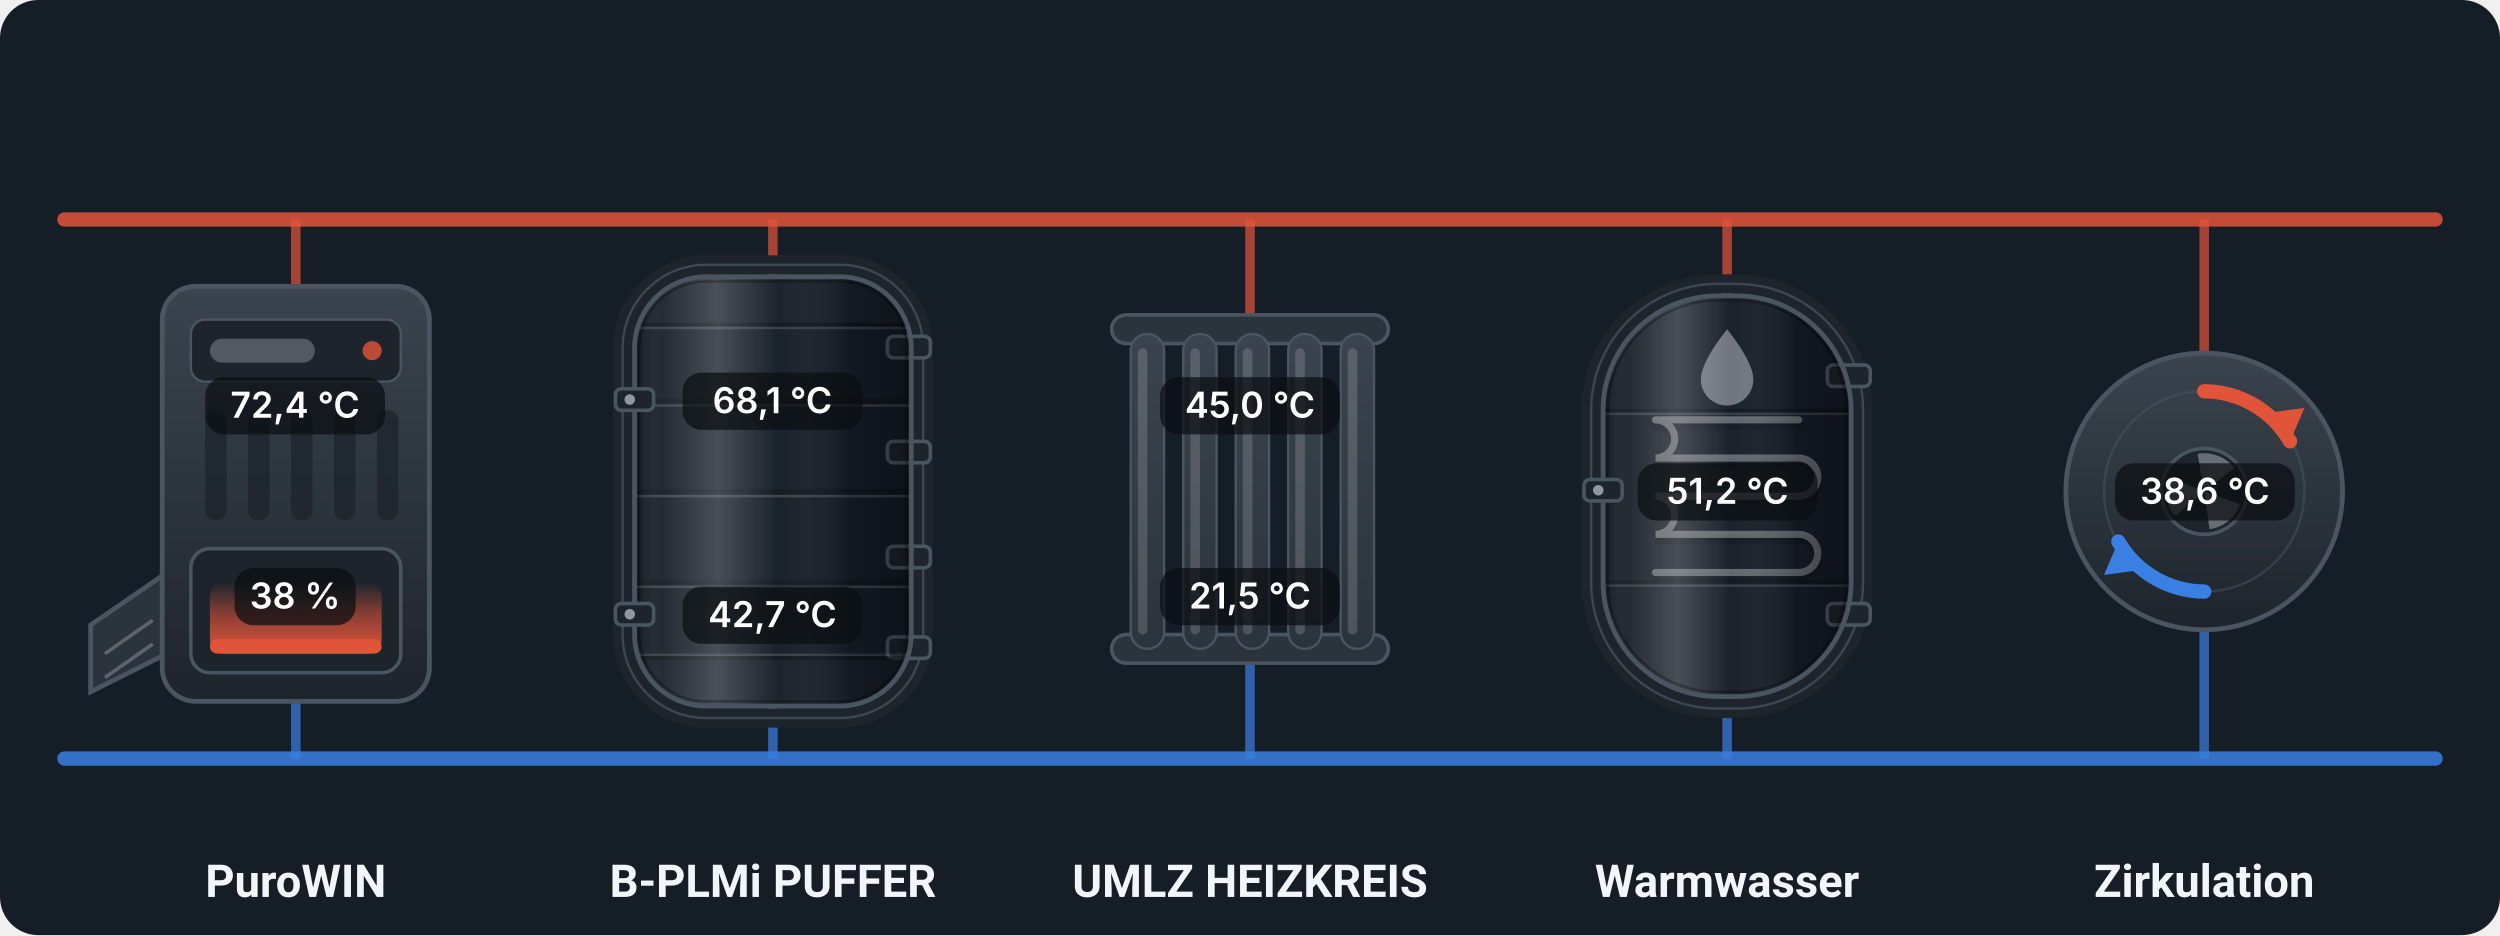
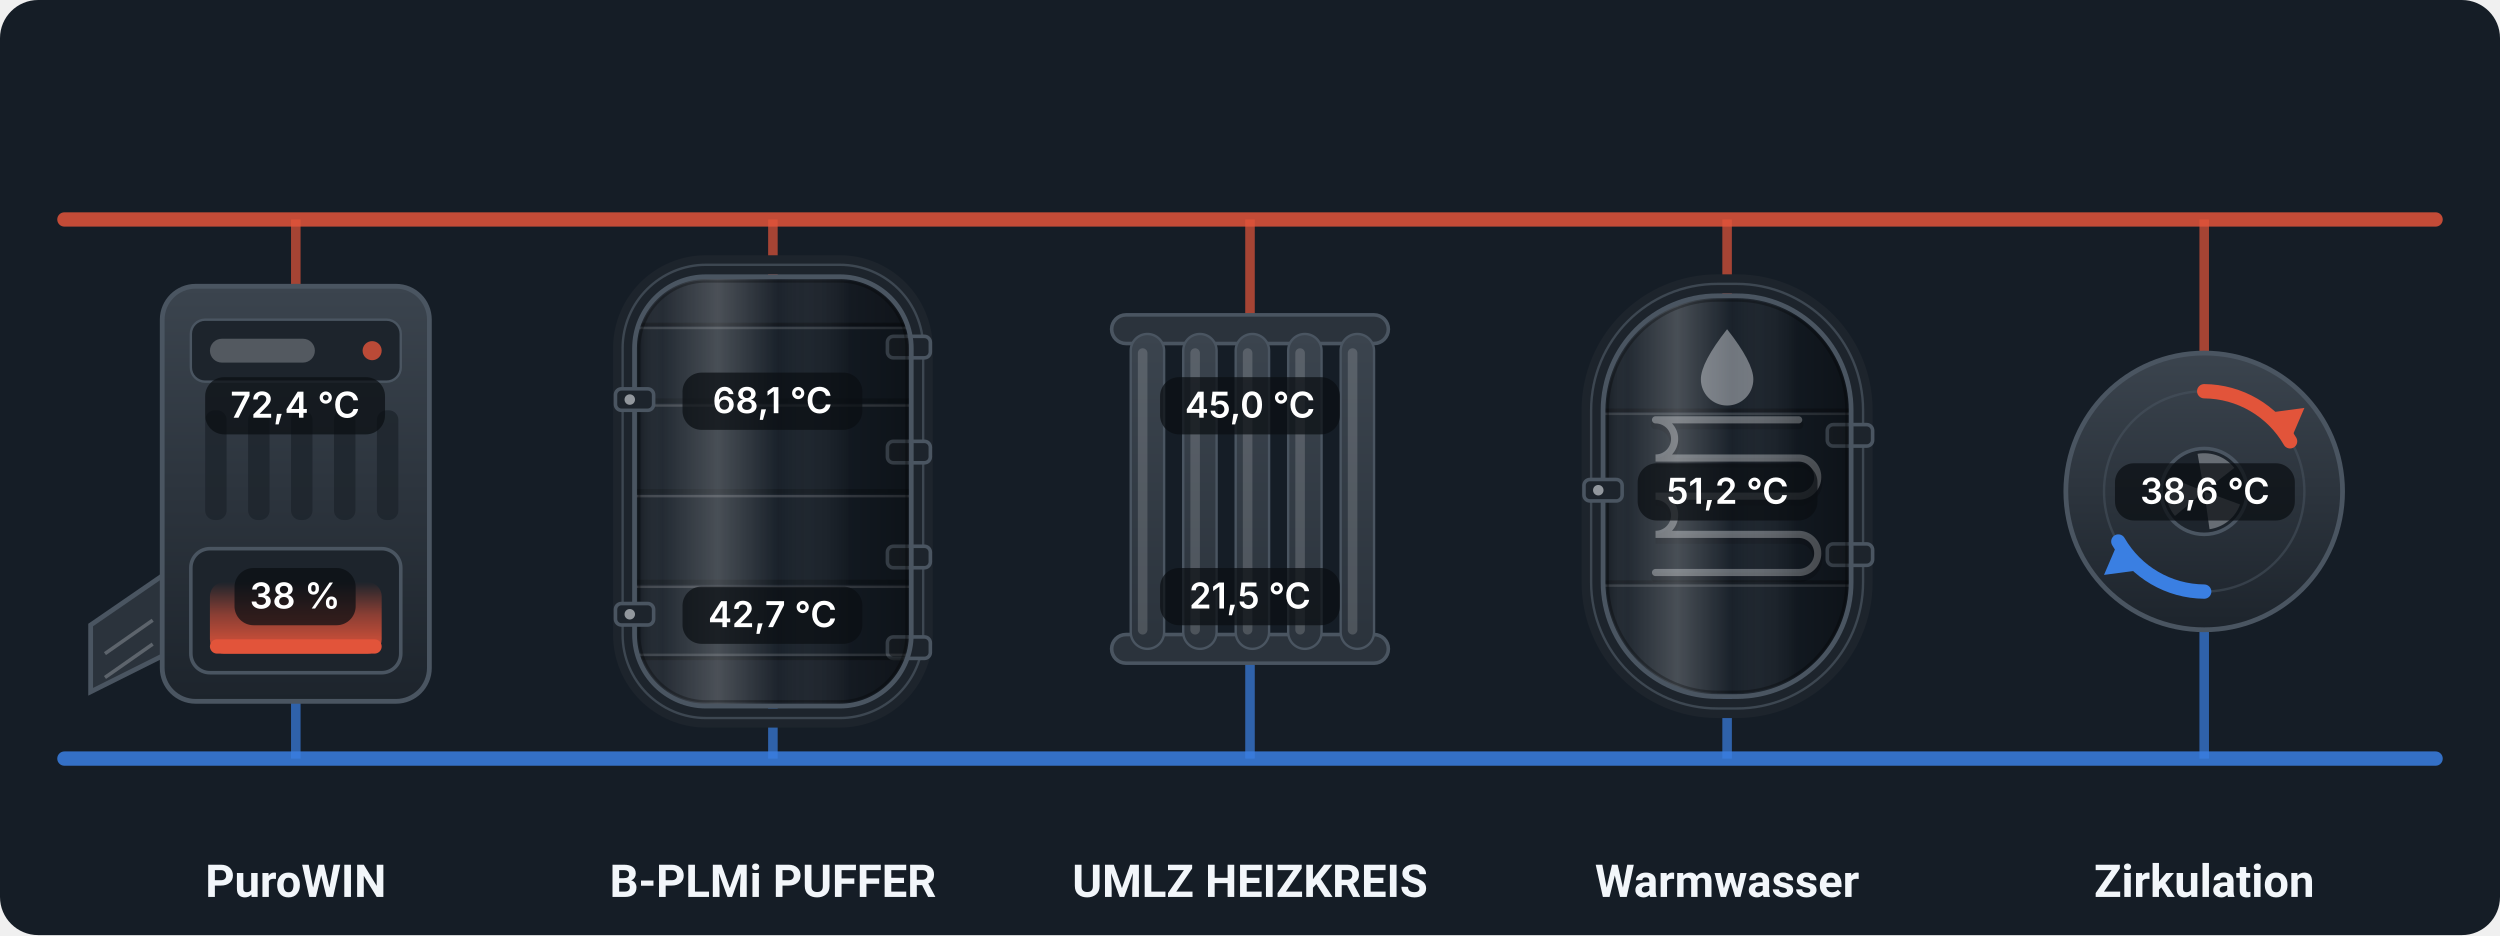
<svg xmlns="http://www.w3.org/2000/svg" viewBox="0 0 1048 392" width="1048" height="392">
  <rect width="100%" height="100%" rx="16" fill="#151d26" />
  <rect x="24" y="89" width="1000" height="6" rx="3" fill="#e2543a" opacity="0.85" />
  <rect x="24" y="315" width="1000" height="6" rx="3" fill="#3a7fe2" opacity="0.85" />
  <g transform="translate(24,0)">
    <rect x="98" y="92" width="4" height="34" fill="#e2543a" opacity="0.7" />
    <rect x="98" y="288" width="4" height="30" fill="#3a7fe2" opacity="0.7" />
    <defs>
      <linearGradient id="t0-gehaeuse" x1="0" y1="0" x2="0" y2="1">
        <stop offset="0%" stop-color="#3b444e" />
        <stop offset="100%" stop-color="#1d242c" />
      </linearGradient>
      <linearGradient id="t0-glutbett" x1="0" y1="1" x2="0" y2="0">
        <stop offset="0%" stop-color="#e2543a" />
        <stop offset="55%" stop-color="#e2543a" stop-opacity="0.55" />
        <stop offset="100%" stop-color="#e2543a" stop-opacity="0" />
      </linearGradient>
    </defs>
    <g stroke="#4a5561" stroke-width="2" fill="#2b333c">
      <path d="M 14 290 L 14 262 L 46 240 L 46 274 Z" />
    </g>
    <g stroke="#f2f6fa" stroke-width="1.5" opacity="0.25" fill="none">
      <path d="M 20 284 L 40 270" />
      <path d="M 20 274 L 40 260" />
    </g>
    <rect x="44" y="120" width="112" height="174" rx="14" fill="url(#t0-gehaeuse)" stroke="#4a5561" stroke-width="2" />
    <rect x="56" y="134" width="88" height="26" rx="6" fill="#1d242c" stroke="#4a5561" stroke-width="1" />
    <rect x="64" y="142" width="44" height="10" rx="5" fill="#f2f6fa" opacity="0.25" />
    <circle cx="132" cy="147" r="4" fill="#e2543a" opacity="0.8" />
    <g fill="#1d242c" opacity="0.8">
      <rect x="62" y="172" width="9" height="46" rx="4" />
      <rect x="80" y="172" width="9" height="46" rx="4" />
      <rect x="98" y="172" width="9" height="46" rx="4" />
      <rect x="116" y="172" width="9" height="46" rx="4" />
      <rect x="134" y="172" width="9" height="46" rx="4" />
    </g>
    <rect x="56" y="230" width="88" height="52" rx="8" fill="#1d242c" stroke="#4a5561" stroke-width="1.5" />
    <rect x="64" y="244" width="72" height="30" rx="6" fill="url(#t0-glutbett)" />
    <rect x="64" y="268" width="72" height="6" rx="3" fill="#e2543a" />
    <text x="100" y="376" text-anchor="middle" fill="#f2f6fa" font-size="19" font-weight="600" font-family="system-ui, -apple-system, Roboto, sans-serif">PuroWIN</text>
  </g>
  <g transform="translate(224,0)">
    <rect x="98" y="92" width="4" height="24" fill="#e2543a" opacity="0.7" />
    <rect x="98" y="296" width="4" height="22" fill="#3a7fe2" opacity="0.7" />
    <defs>
      <linearGradient id="t1-schichtung" x1="0" y1="0" x2="0" y2="1">
        <stop offset="0%" stop-color="#3b444e" />
        <stop offset="100%" stop-color="#1d242c" />
      </linearGradient>
      <linearGradient id="t1-glanz" x1="0" y1="0" x2="1" y2="0">
        <stop offset="0%" stop-color="#000000" stop-opacity="0.20" />
        <stop offset="10%" stop-color="#ffffff" stop-opacity="0.06" />
        <stop offset="30%" stop-color="#ffffff" stop-opacity="0.22" />
        <stop offset="52%" stop-color="#ffffff" stop-opacity="0.02" />
        <stop offset="78%" stop-color="#000000" stop-opacity="0.16" />
        <stop offset="100%" stop-color="#000000" stop-opacity="0.36" />
      </linearGradient>
      <clipPath id="t1-innen">
        <rect x="42" y="116" width="116" height="180" rx="30" />
      </clipPath>
    </defs>
    <rect x="37" y="111" width="126" height="190" rx="35" fill="none" stroke="#1d242c" stroke-width="8" />
    <rect x="37" y="111" width="126" height="190" rx="35" fill="none" stroke="#4a5561" stroke-width="1" opacity="0.7" />
    <g fill="#1d242c" stroke="#4a5561" stroke-width="1.5">
      <rect x="148" y="141" width="18" height="9" rx="2.5" />
      <rect x="148" y="185" width="18" height="9" rx="2.5" />
      <rect x="148" y="229" width="18" height="9" rx="2.5" />
      <rect x="148" y="267" width="18" height="9" rx="2.5" />
    </g>
    <rect x="42" y="116" width="116" height="180" rx="30" fill="none" />
    <g clip-path="url(#t1-innen)">
      <g fill="#1d242c" opacity="0.3">
        <rect x="42" y="116" width="116" height="20" />
        <rect x="42" y="276" width="116" height="20" />
      </g>
      <g stroke-width="1.5" stroke="#000000" opacity="0.3">
        <line x1="42" y1="136" x2="158" y2="136" />
        <line x1="42" y1="276" x2="158" y2="276" />
      </g>
      <g stroke-width="1" stroke="#ffffff" opacity="0.14">
        <line x1="42" y1="137.5" x2="158" y2="137.5" />
        <line x1="42" y1="274.5" x2="158" y2="274.5" />
      </g>
      <g stroke-width="2" stroke="#000000" opacity="0.22">
        <line x1="42" y1="168" x2="158" y2="168" />
        <line x1="42" y1="206" x2="158" y2="206" />
        <line x1="42" y1="244" x2="158" y2="244" />
      </g>
      <g stroke-width="1" stroke="#ffffff" opacity="0.16">
        <line x1="42" y1="170" x2="158" y2="170" />
        <line x1="42" y1="208" x2="158" y2="208" />
        <line x1="42" y1="246" x2="158" y2="246" />
      </g>
      <rect x="42" y="116" width="116" height="180" fill="url(#t1-glanz)" />
    </g>
    <rect x="42" y="116" width="116" height="180" rx="30" fill="none" stroke="#4a5561" stroke-width="2" />
    <rect x="44" y="118" width="112" height="176" rx="28" fill="none" stroke="#000000" stroke-width="1" opacity="0.28" />
    <g fill="#1d242c" stroke="#4a5561" stroke-width="1.5">
      <rect x="34" y="163" width="16" height="9" rx="2.5" />
      <rect x="34" y="253" width="16" height="9" rx="2.5" />
    </g>
    <g fill="#f2f6fa" opacity="0.55">
      <circle cx="40" cy="167.5" r="2.2" />
      <circle cx="40" cy="257.5" r="2.2" />
    </g>
    <text x="100" y="376" text-anchor="middle" fill="#f2f6fa" font-size="19" font-weight="600" font-family="system-ui, -apple-system, Roboto, sans-serif">B-PLMi PUFFER</text>
  </g>
  <g transform="translate(424,0)">
    <rect x="98" y="92" width="4" height="40" fill="#e2543a" opacity="0.7" />
    <rect x="98" y="278" width="4" height="40" fill="#3a7fe2" opacity="0.7" />
    <defs>
      <linearGradient id="t2-koerper" x1="0" y1="0" x2="0" y2="1">
        <stop offset="0%" stop-color="#3b444e" />
        <stop offset="100%" stop-color="#2b333c" />
      </linearGradient>
    </defs>
    <rect x="42" y="132" width="116" height="12" rx="6" fill="#2b333c" stroke="#4a5561" stroke-width="1.5" />
    <rect x="42" y="266" width="116" height="12" rx="6" fill="#2b333c" stroke="#4a5561" stroke-width="1.5" />
    <g fill="url(#t2-koerper)" stroke="#4a5561" stroke-width="1">
      <rect x="50" y="140" width="14" height="132" rx="7" />
      <rect x="72" y="140" width="14" height="132" rx="7" />
      <rect x="94" y="140" width="14" height="132" rx="7" />
      <rect x="116" y="140" width="14" height="132" rx="7" />
      <rect x="138" y="140" width="14" height="132" rx="7" />
    </g>
    <g fill="#ffffff" opacity="0.16">
      <rect x="53" y="146" width="4" height="120" rx="2" />
      <rect x="75" y="146" width="4" height="120" rx="2" />
      <rect x="97" y="146" width="4" height="120" rx="2" />
      <rect x="119" y="146" width="4" height="120" rx="2" />
      <rect x="141" y="146" width="4" height="120" rx="2" />
    </g>
    <text x="100" y="376" text-anchor="middle" fill="#f2f6fa" font-size="19" font-weight="600" font-family="system-ui, -apple-system, Roboto, sans-serif">UMLZ HEIZKREIS</text>
  </g>
  <g transform="translate(624,0)">
    <rect x="98" y="92" width="4" height="32" fill="#e2543a" opacity="0.7" />
    <rect x="98" y="292" width="4" height="26" fill="#3a7fe2" opacity="0.7" />
    <defs>
      <linearGradient id="t3-boiler" x1="0" y1="0" x2="0" y2="1">
        <stop offset="0%" stop-color="#b3341f" />
        <stop offset="70%" stop-color="#b3341f" stop-opacity="0.75" />
        <stop offset="100%" stop-color="#25508f" stop-opacity="0.55" />
      </linearGradient>
      <linearGradient id="t3-glanz" x1="0" y1="0" x2="1" y2="0">
        <stop offset="0%" stop-color="#000000" stop-opacity="0.20" />
        <stop offset="10%" stop-color="#ffffff" stop-opacity="0.06" />
        <stop offset="30%" stop-color="#ffffff" stop-opacity="0.22" />
        <stop offset="52%" stop-color="#ffffff" stop-opacity="0.02" />
        <stop offset="78%" stop-color="#000000" stop-opacity="0.16" />
        <stop offset="100%" stop-color="#000000" stop-opacity="0.36" />
      </linearGradient>
      <clipPath id="t3-innen">
        <rect x="48" y="124" width="104" height="168" rx="48" />
      </clipPath>
    </defs>
    <rect x="43" y="119" width="114" height="178" rx="53" fill="none" stroke="#1d242c" stroke-width="8" />
    <rect x="43" y="119" width="114" height="178" rx="53" fill="none" stroke="#4a5561" stroke-width="1" opacity="0.7" />
    <g fill="#1d242c" stroke="#4a5561" stroke-width="1.5">
-       <rect x="142" y="153" width="18" height="9" rx="2.5" />
-       <rect x="142" y="253" width="18" height="9" rx="2.5" />
+       <rect x="142" y="178" width="19" height="9" rx="2.5" />
+       <rect x="142" y="228" width="19" height="9" rx="2.5" />
    </g>
    <rect x="48" y="124" width="104" height="168" rx="48" fill="none" />
    <g clip-path="url(#t3-innen)">
      <g stroke-width="1.5" stroke="#000000" opacity="0.26">
        <line x1="48" y1="172" x2="152" y2="172" />
        <line x1="48" y1="244" x2="152" y2="244" />
      </g>
      <g stroke-width="1" stroke="#ffffff" opacity="0.13">
        <line x1="48" y1="173.5" x2="152" y2="173.5" />
        <line x1="48" y1="245.5" x2="152" y2="245.5" />
      </g>
      <path d="M 70 178 h 60 M 70 178 a 8 8 0 0 1 0 16 h 60 a 8 8 0 0 1 0 16 h -60            a 8 8 0 0 1 0 16 h 60 a 8 8 0 0 1 0 16 h -60" fill="none" stroke="#000000" stroke-width="4" opacity="0.16" stroke-linecap="round" />
      <path d="M 70 176 h 60 M 70 176 a 8 8 0 0 1 0 16 h 60 a 8 8 0 0 1 0 16 h -60            a 8 8 0 0 1 0 16 h 60 a 8 8 0 0 1 0 16 h -60" fill="none" stroke="#f2f6fa" stroke-width="3" opacity="0.34" stroke-linecap="round" />
      <rect x="48" y="124" width="104" height="168" fill="url(#t3-glanz)" />
    </g>
    <rect x="48" y="124" width="104" height="168" rx="48" fill="none" stroke="#4a5561" stroke-width="2" />
    <rect x="50" y="126" width="100" height="164" rx="46" fill="none" stroke="#000000" stroke-width="1" opacity="0.28" />
    <path d="M 100 138 q 11 14 11 21 a 11 11 0 0 1 -22 0 q 0 -7 11 -21 Z" fill="#f2f6fa" opacity="0.4" />
    <g fill="#1d242c" stroke="#4a5561" stroke-width="1.5">
      <rect x="40" y="201" width="16" height="9" rx="2.5" />
    </g>
    <circle cx="46" cy="205.5" r="2.2" fill="#f2f6fa" opacity="0.55" />
    <text x="100" y="376" text-anchor="middle" fill="#f2f6fa" font-size="19" font-weight="600" font-family="system-ui, -apple-system, Roboto, sans-serif">Warmwasser</text>
  </g>
  <g transform="translate(824,0)">
    <rect x="98" y="92" width="4" height="56" fill="#e2543a" opacity="0.7" />
    <rect x="98" y="264" width="4" height="54" fill="#3a7fe2" opacity="0.7" />
    <defs>
      <linearGradient id="t4-ring" x1="0" y1="0" x2="0" y2="1">
        <stop offset="0%" stop-color="#3b444e" />
        <stop offset="100%" stop-color="#1d242c" />
      </linearGradient>
    </defs>
    <circle cx="100" cy="206" r="58" fill="url(#t4-ring)" stroke="#4a5561" stroke-width="2" />
    <circle cx="100" cy="206" r="42" fill="none" stroke="#4a5561" stroke-width="1" opacity="0.5" />
    <path d="M 100 164 a 42 42 0 0 1 36 21" fill="none" stroke="#e2543a" stroke-width="6" stroke-linecap="round" />
    <path d="M 136 185 l 6 -14 l -15 2 Z" fill="#e2543a" />
    <path d="M 100 248 a 42 42 0 0 1 -36 -21" fill="none" stroke="#3a7fe2" stroke-width="6" stroke-linecap="round" />
    <path d="M 64 227 l -6 14 l 15 -2 Z" fill="#3a7fe2" />
    <circle cx="100" cy="206" r="18" fill="#1d242c" stroke="#4a5561" stroke-width="1.5" />
    <g fill="#f2f6fa" opacity="0.35">
      <path d="M 100 206 L 97.22 190.24 A 16 16 0 0 1 112.61 196.15 Z" />
      <path d="M 100 206 L 115.04 211.47 A 16 16 0 0 1 102.23 221.84 Z" />
      <path d="M 100 206 L 87.74 216.28 A 16 16 0 0 1 85.17 200.01 Z" />
    </g>
    <text x="100" y="376" text-anchor="middle" fill="#f2f6fa" font-size="19" font-weight="600" font-family="system-ui, -apple-system, Roboto, sans-serif">Zirkulation</text>
  </g>
  <rect x="86.0" y="158.1" width="75.4" height="24" rx="8" fill="rgba(10, 14, 19, 0.72)" />
  <text x="123.7" y="175.1" text-anchor="middle" font-family="system-ui, -apple-system, Segoe UI, sans-serif" font-size="15" font-weight="600" fill="#ffffff">72,4 °C</text>
  <rect x="98.3" y="238.1" width="50.8" height="24" rx="8" fill="rgba(10, 14, 19, 0.72)" />
  <text x="123.7" y="255.1" text-anchor="middle" font-family="system-ui, -apple-system, Segoe UI, sans-serif" font-size="15" font-weight="600" fill="#ffffff">38 %</text>
  <rect x="286.1" y="156.2" width="75.4" height="24" rx="8" fill="rgba(10, 14, 19, 0.72)" />
  <text x="323.8" y="173.2" text-anchor="middle" font-family="system-ui, -apple-system, Segoe UI, sans-serif" font-size="15" font-weight="600" fill="#ffffff">68,1 °C</text>
  <rect x="286.1" y="245.9" width="75.4" height="24" rx="8" fill="rgba(10, 14, 19, 0.72)" />
  <text x="323.8" y="262.9" text-anchor="middle" font-family="system-ui, -apple-system, Segoe UI, sans-serif" font-size="15" font-weight="600" fill="#ffffff">42,7 °C</text>
  <rect x="486.3" y="158.1" width="75.4" height="24" rx="8" fill="rgba(10, 14, 19, 0.72)" />
  <text x="524.0" y="175.1" text-anchor="middle" font-family="system-ui, -apple-system, Segoe UI, sans-serif" font-size="15" font-weight="600" fill="#ffffff">45,0 °C</text>
  <rect x="486.3" y="238.1" width="75.4" height="24" rx="8" fill="rgba(10, 14, 19, 0.72)" />
  <text x="524.0" y="255.1" text-anchor="middle" font-family="system-ui, -apple-system, Segoe UI, sans-serif" font-size="15" font-weight="600" fill="#ffffff">21,5 °C</text>
  <rect x="686.5" y="194.2" width="75.4" height="24" rx="8" fill="rgba(10, 14, 19, 0.72)" />
  <text x="724.2" y="211.2" text-anchor="middle" font-family="system-ui, -apple-system, Segoe UI, sans-serif" font-size="15" font-weight="600" fill="#ffffff">51,2 °C</text>
  <rect x="886.6" y="194.2" width="75.4" height="24" rx="8" fill="rgba(10, 14, 19, 0.72)" />
  <text x="924.3" y="211.2" text-anchor="middle" font-family="system-ui, -apple-system, Segoe UI, sans-serif" font-size="15" font-weight="600" fill="#ffffff">38,6 °C</text>
</svg>
